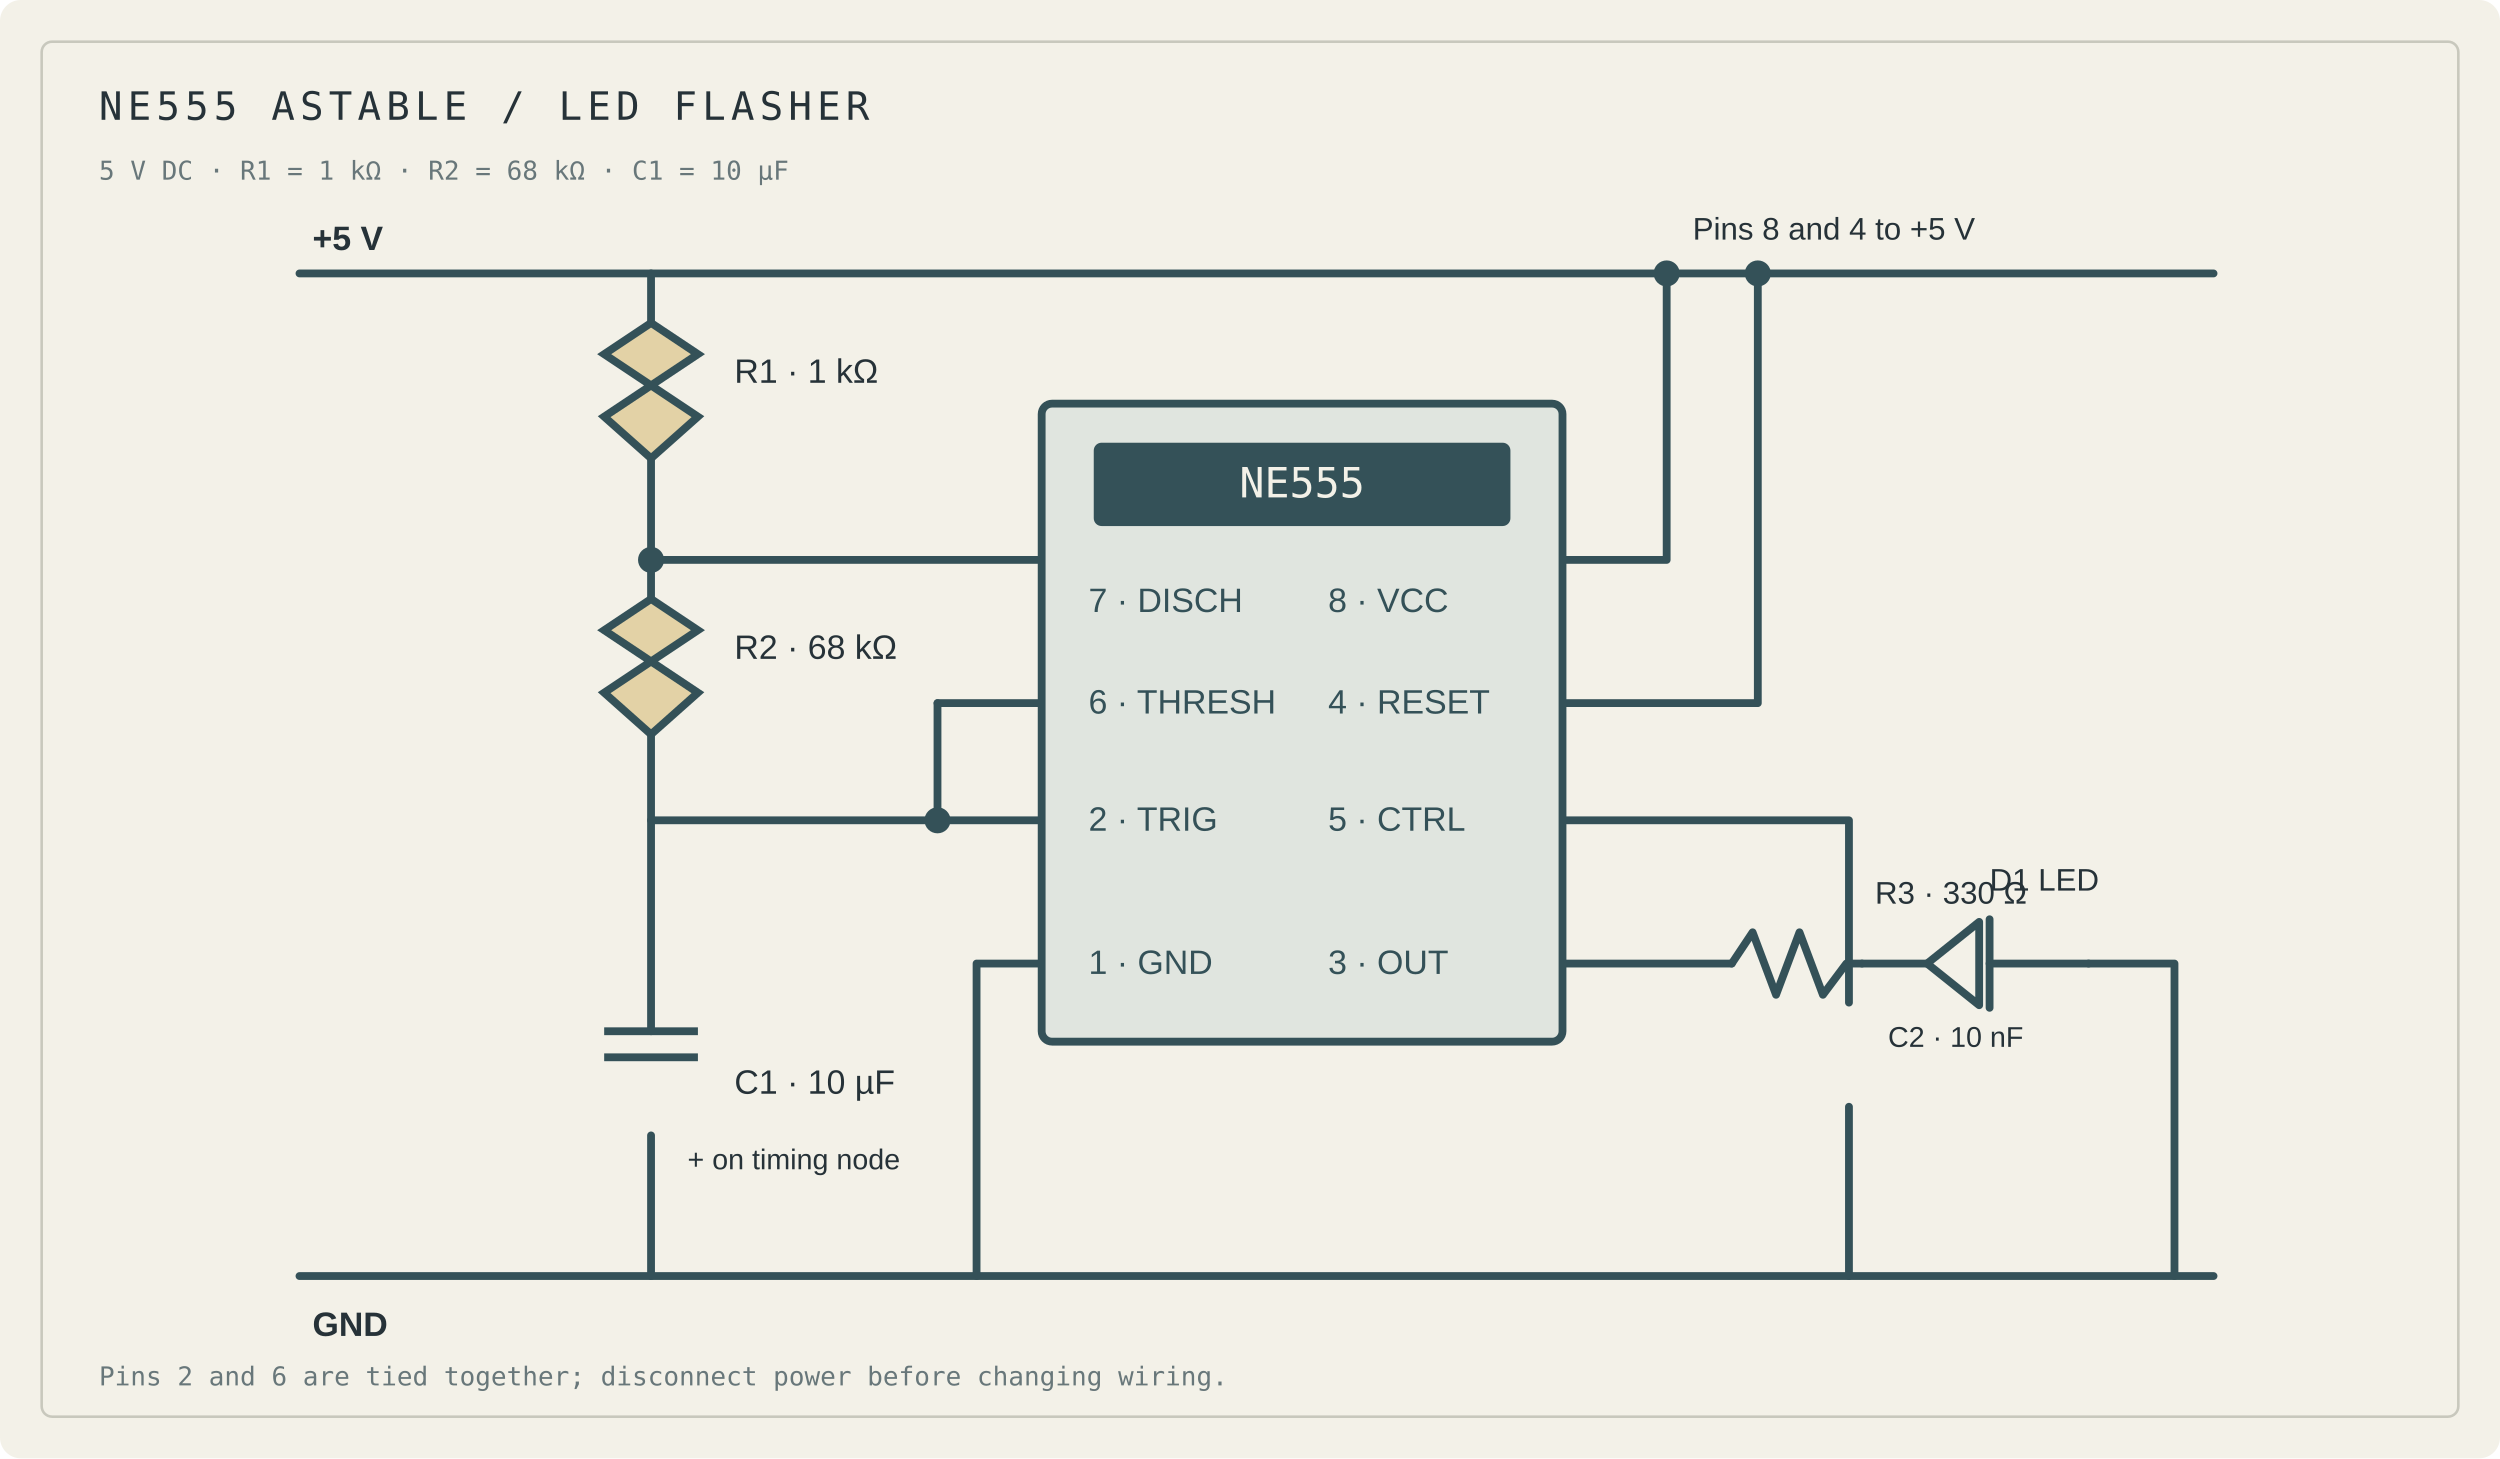
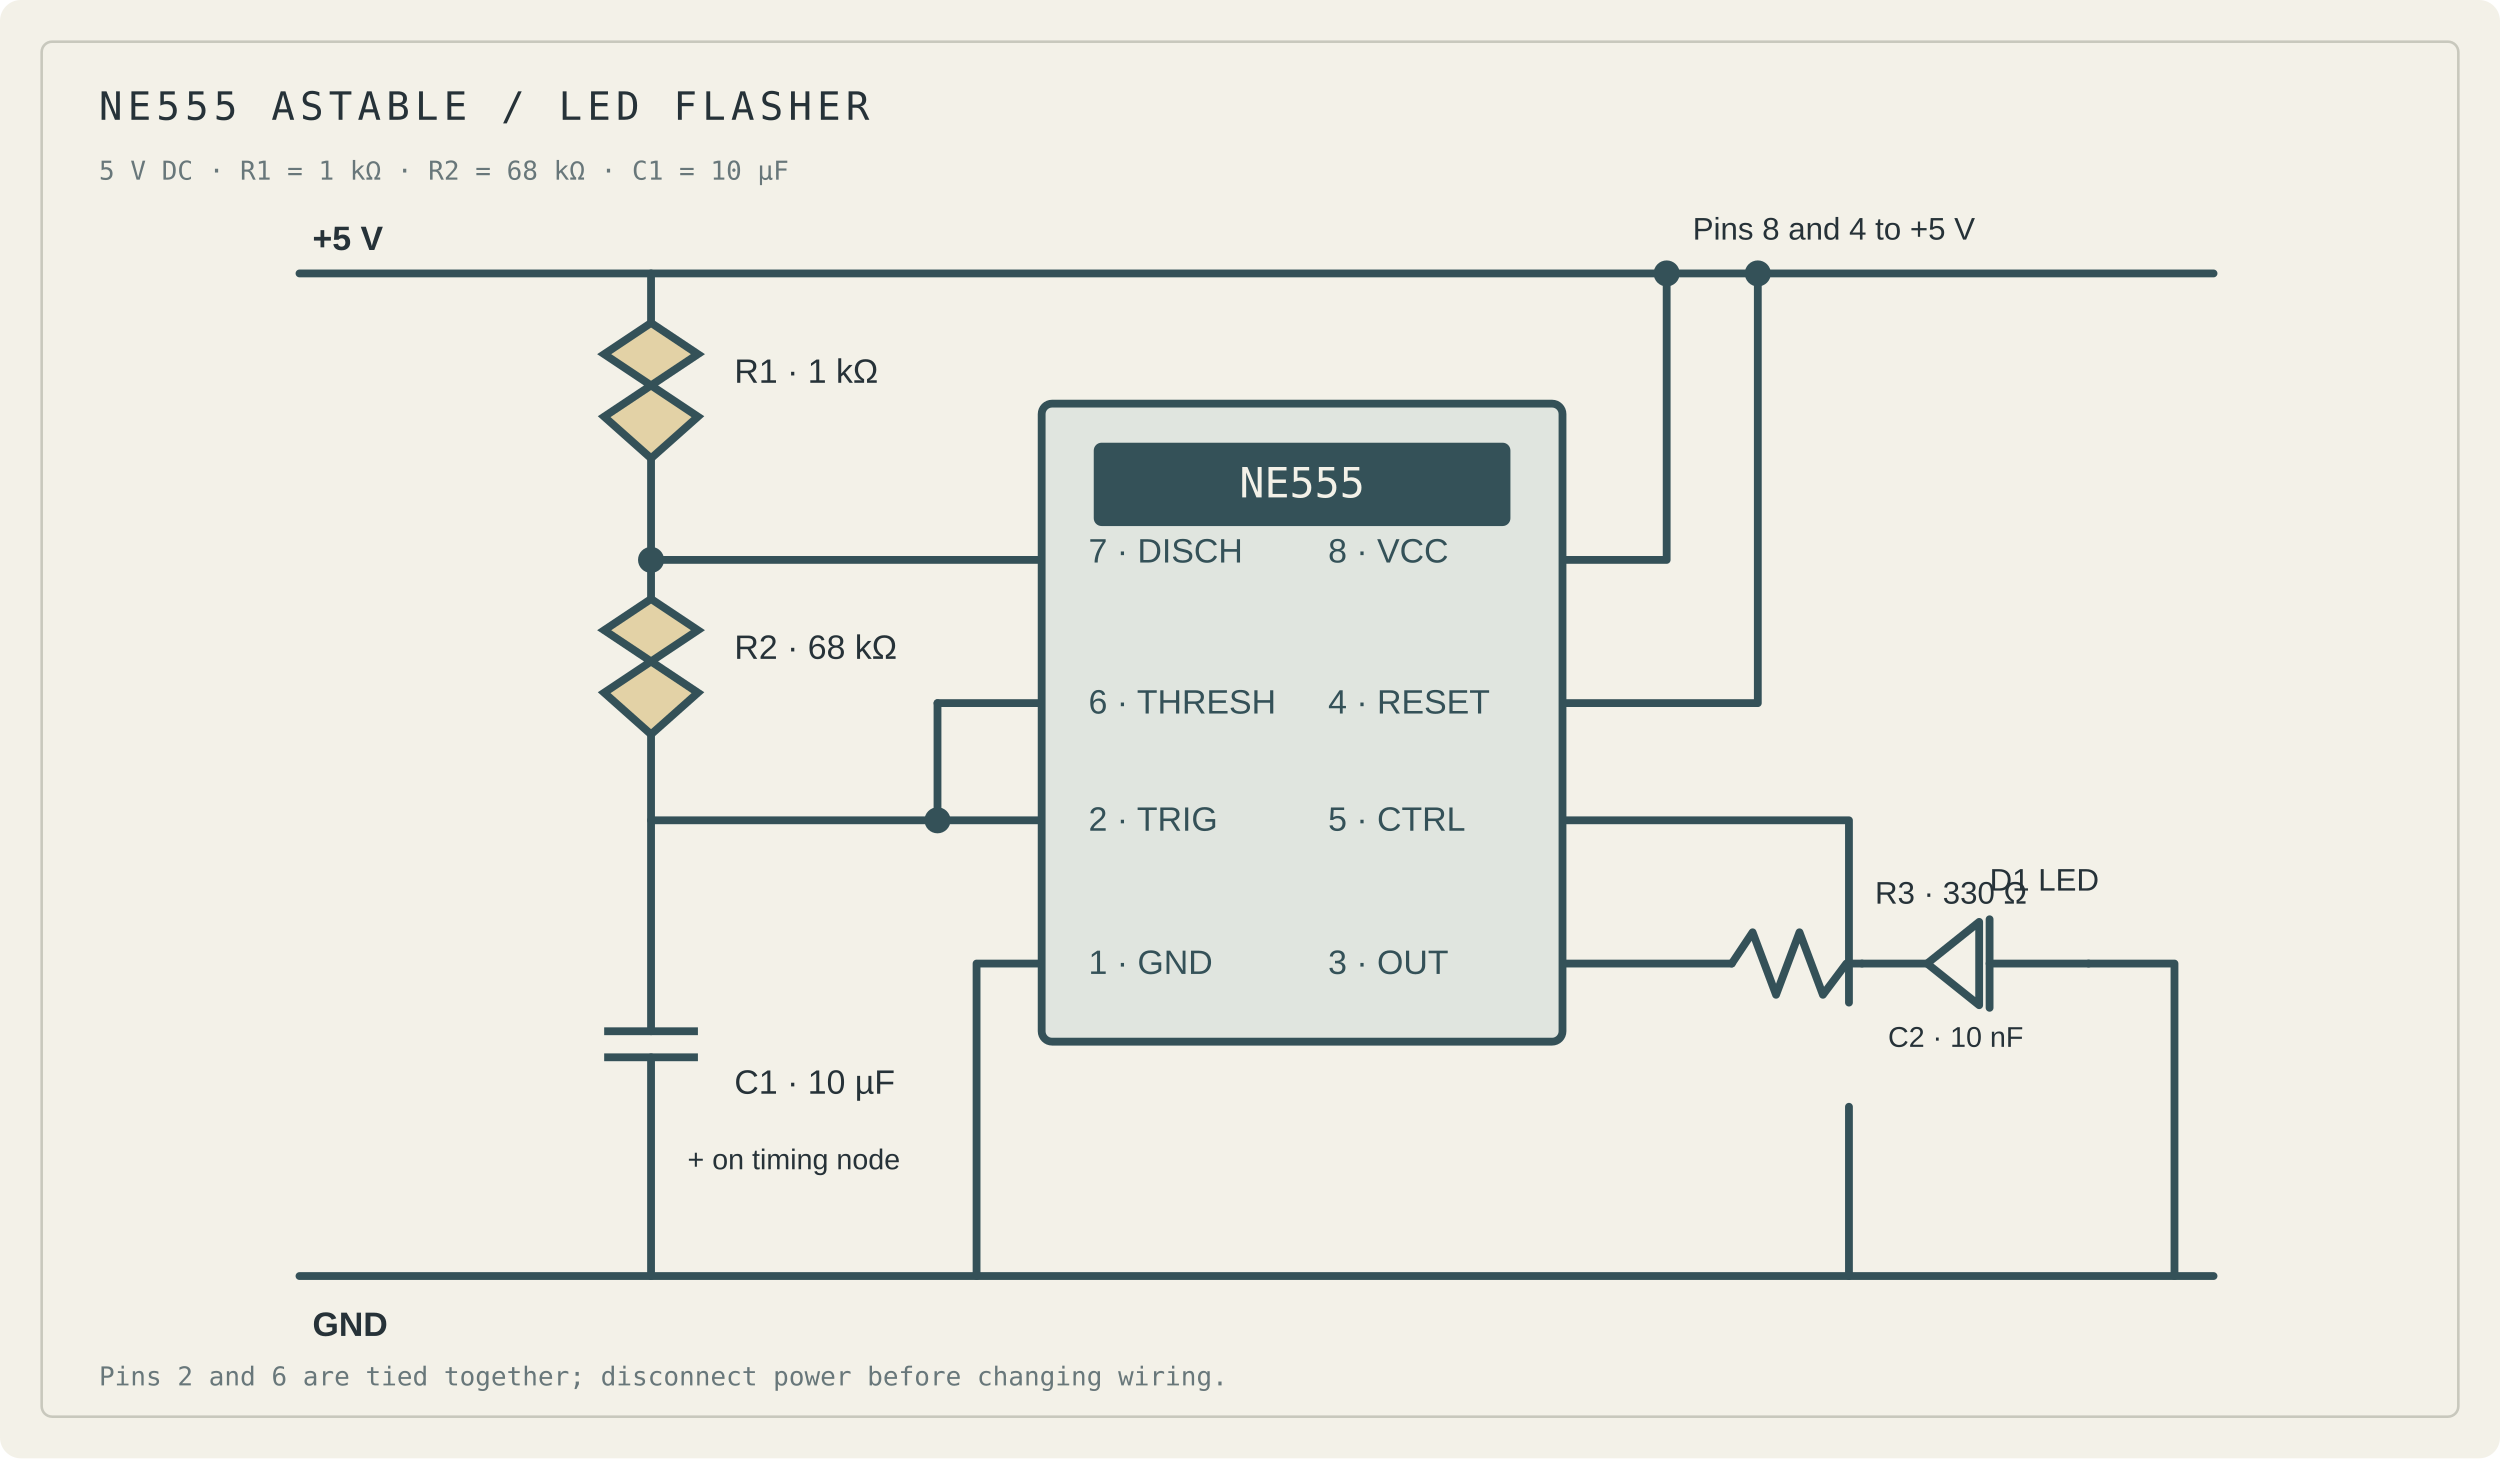
<svg xmlns="http://www.w3.org/2000/svg" viewBox="0 0 960 560">
  <rect width="960" height="560" rx="8" fill="#f3f1e8" />
  <rect x="16" y="16" width="928" height="528" rx="4" fill="none" stroke="#c8c8bd" />
  <text x="38" y="46" fill="#263238" font-family="monospace" font-size="15" letter-spacing="2">NE555 ASTABLE / LED FLASHER</text>
  <text x="38" y="69" fill="#68777a" font-family="monospace" font-size="10">5 V DC · R1 = 1 kΩ · R2 = 68 kΩ · C1 = 10 µF</text>
  <g stroke="#345158" stroke-width="3" fill="none" stroke-linecap="round" stroke-linejoin="round">
    <path d="M115 105H850" />
    <path d="M115 490H850" />
    <path d="M250 105V136M250 176V215M250 215H400" />
    <path d="M250 215V242M250 282V315H360" />
    <path d="M360 270V315" />
    <path d="M360 270H400M360 315H400" />
-     <path d="M250 315V396M250 436V490" />
+     <path d="M250 315V396M250 406V490" />
    <path d="M600 215H640V105" />
    <path d="M600 270H675V105" />
    <path d="M600 315H710V385" />
    <path d="M710 425V490" />
    <path d="M600 370H665" />
    <path d="M715 370H740" />
    <path d="M802 370H835V490" />
    <path d="M400 370H375V490" />
    <path d="M665 370l8 -12 9 24 9 -24 9 24 9 -12h6" />
    <path d="M740 370L760 354L760 386Z" fill="#f3f1e8" />
    <path d="M764 353V387" />
    <path d="M764 370H802" />
  </g>
  <g stroke="#345158" stroke-width="3" fill="#e3d2a6">
    <path d="M232 136L250 124L268 136L250 148L232 160L250 176L268 160L250 148L232 136Z" />
    <path d="M232 242L250 230L268 242L250 254L232 266L250 282L268 266L250 254L232 242Z" />
    <path d="M232 396H268M232 406H268" />
  </g>
  <rect x="400" y="155" width="200" height="245" rx="4" fill="#e0e5df" stroke="#345158" stroke-width="3" />
  <rect x="420" y="170" width="160" height="32" rx="3" fill="#345158" />
  <text x="500" y="191" fill="#f3f1e8" font-family="monospace" font-size="16" text-anchor="middle">NE555</text>
  <g fill="#345158" font-family="Arial,sans-serif" font-size="13">
-     <text x="418" y="235">7 · DISCH</text>
+     <text x="418" y="216">7 · DISCH</text>
    <text x="418" y="274">6 · THRESH</text>
    <text x="418" y="319">2 · TRIG</text>
    <text x="418" y="374">1 · GND</text>
-     <text x="510" y="235">8 · VCC</text>
+     <text x="510" y="216">8 · VCC</text>
    <text x="510" y="274">4 · RESET</text>
    <text x="510" y="319">5 · CTRL</text>
    <text x="510" y="374">3 · OUT</text>
  </g>
  <g fill="#263238" font-family="Arial,sans-serif">
    <text x="282" y="147" font-size="13">R1 · 1 kΩ</text>
    <text x="282" y="253" font-size="13">R2 · 68 kΩ</text>
    <text x="282" y="420" font-size="13">C1 · 10 µF</text>
    <text x="264" y="449" font-size="11">+ on timing node</text>
    <text x="120" y="96" font-size="13" font-weight="bold">+5 V</text>
    <text x="120" y="513" font-size="13" font-weight="bold">GND</text>
    <text x="650" y="92" font-size="12">Pins 8 and 4 to +5 V</text>
    <text x="720" y="347" font-size="12">R3 · 330 Ω</text>
    <text x="764" y="342" font-size="12">D1 LED</text>
    <text x="725" y="402" font-size="11">C2 · 10 nF</text>
  </g>
  <g fill="#345158">
    <circle cx="250" cy="215" r="5" />
    <circle cx="360" cy="315" r="5" />
    <circle cx="640" cy="105" r="5" />
    <circle cx="675" cy="105" r="5" />
  </g>
  <text x="38" y="532" fill="#68777a" font-family="monospace" font-size="10">Pins 2 and 6 are tied together; disconnect power before changing wiring.</text>
</svg>
